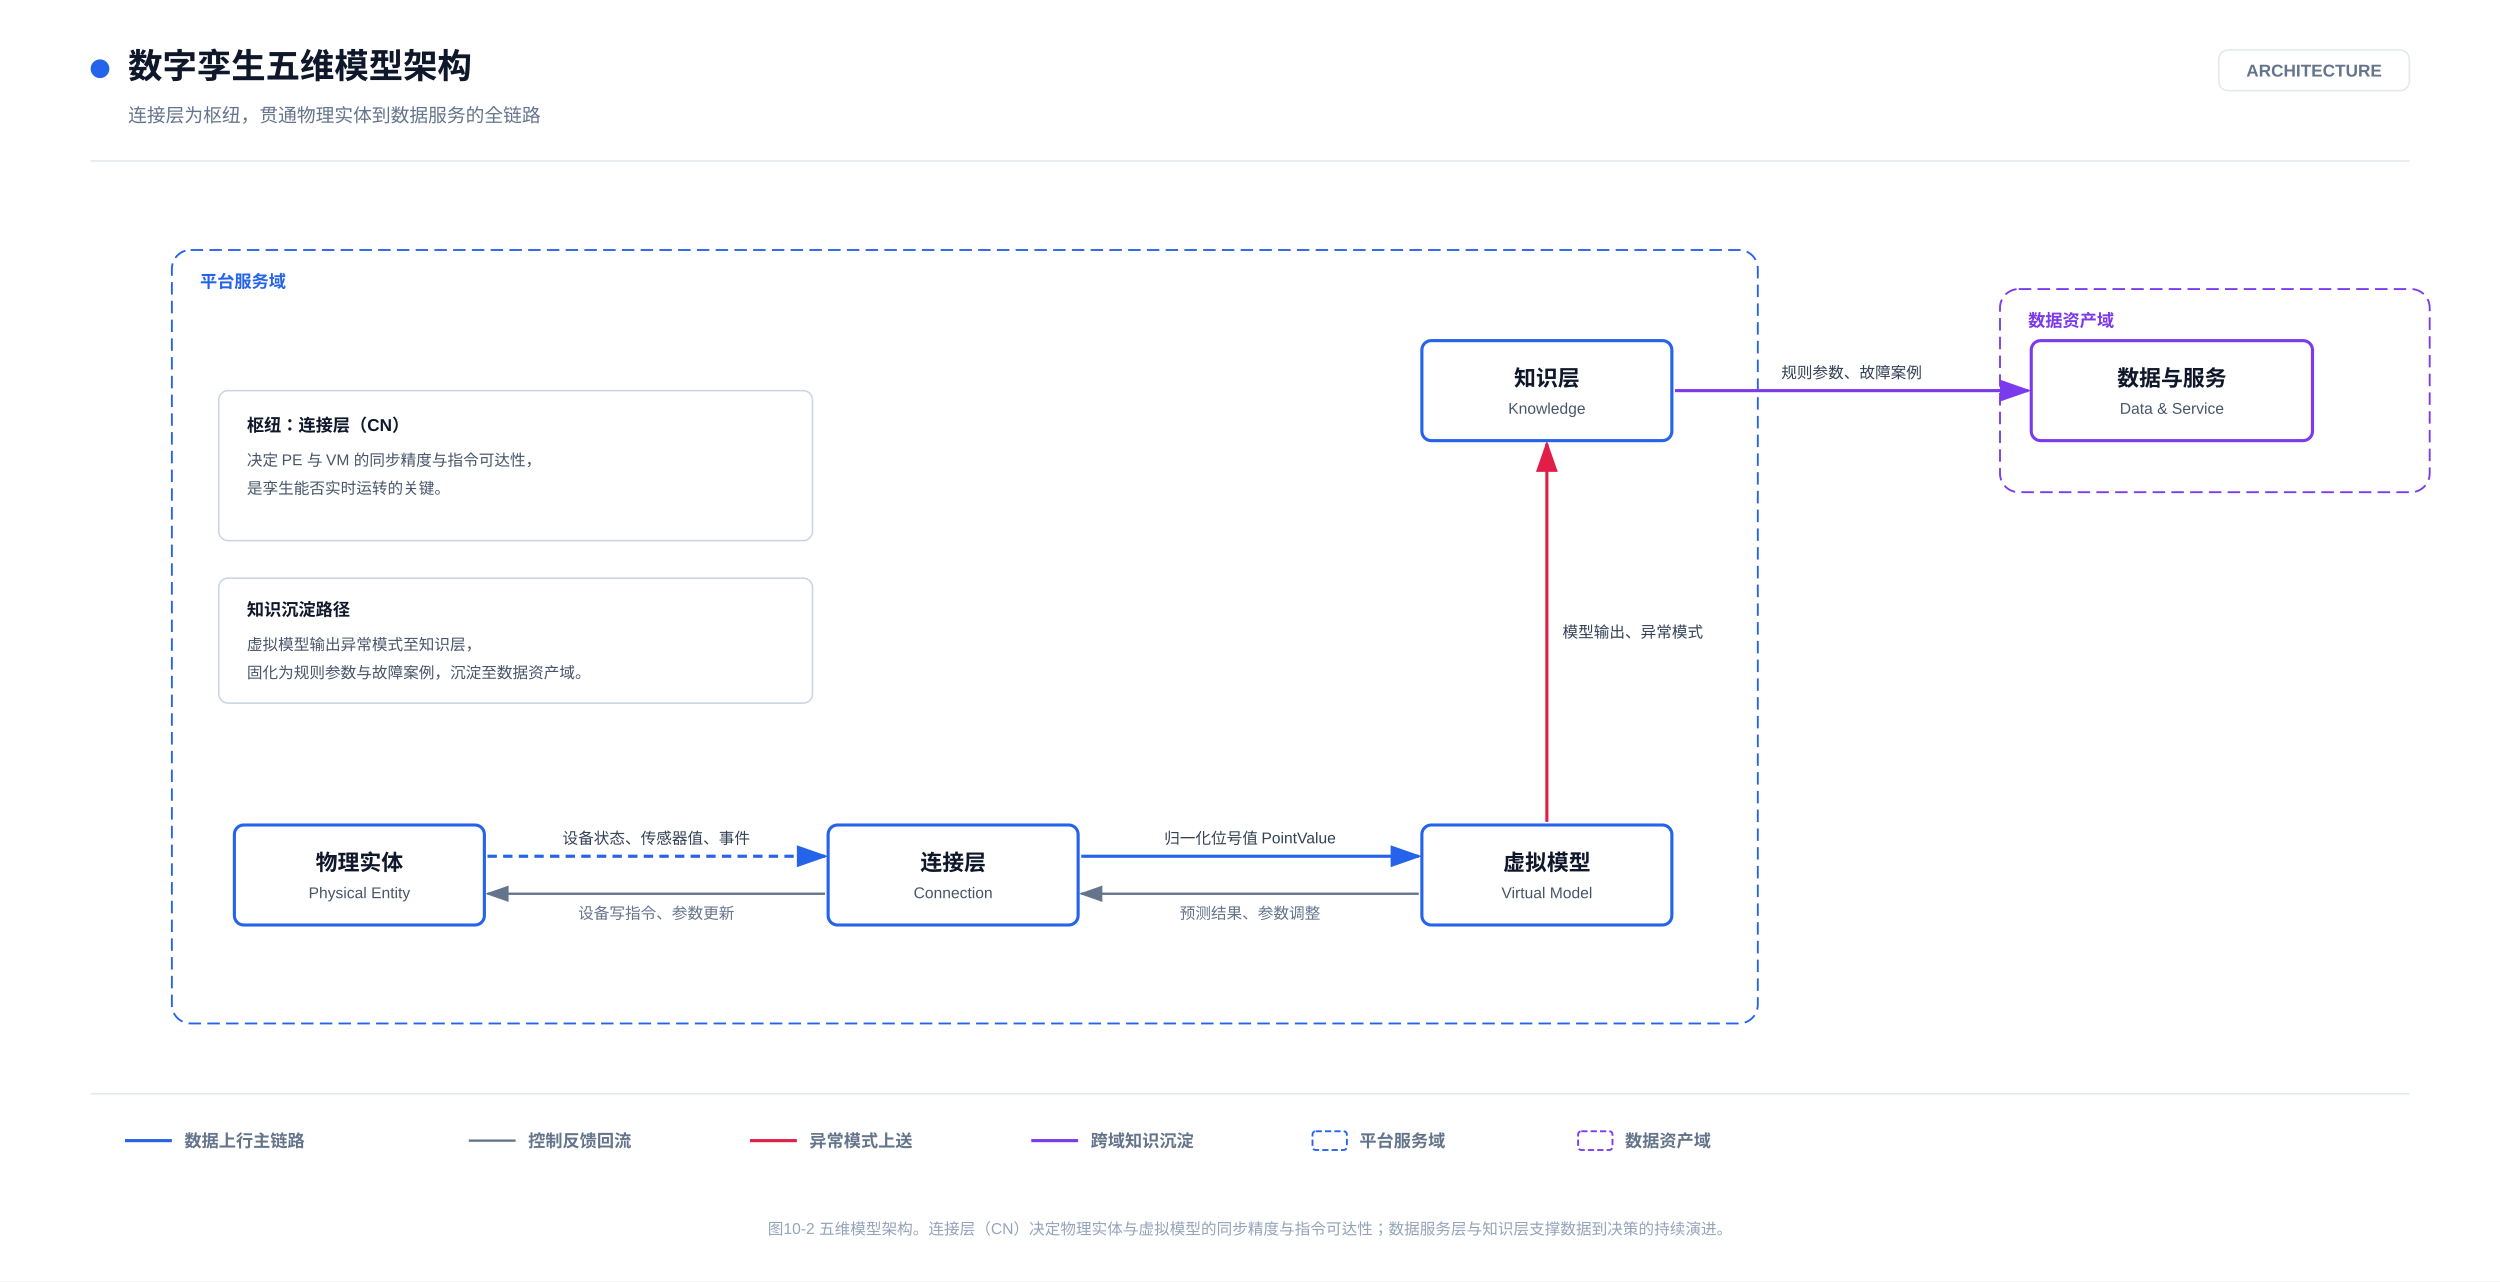
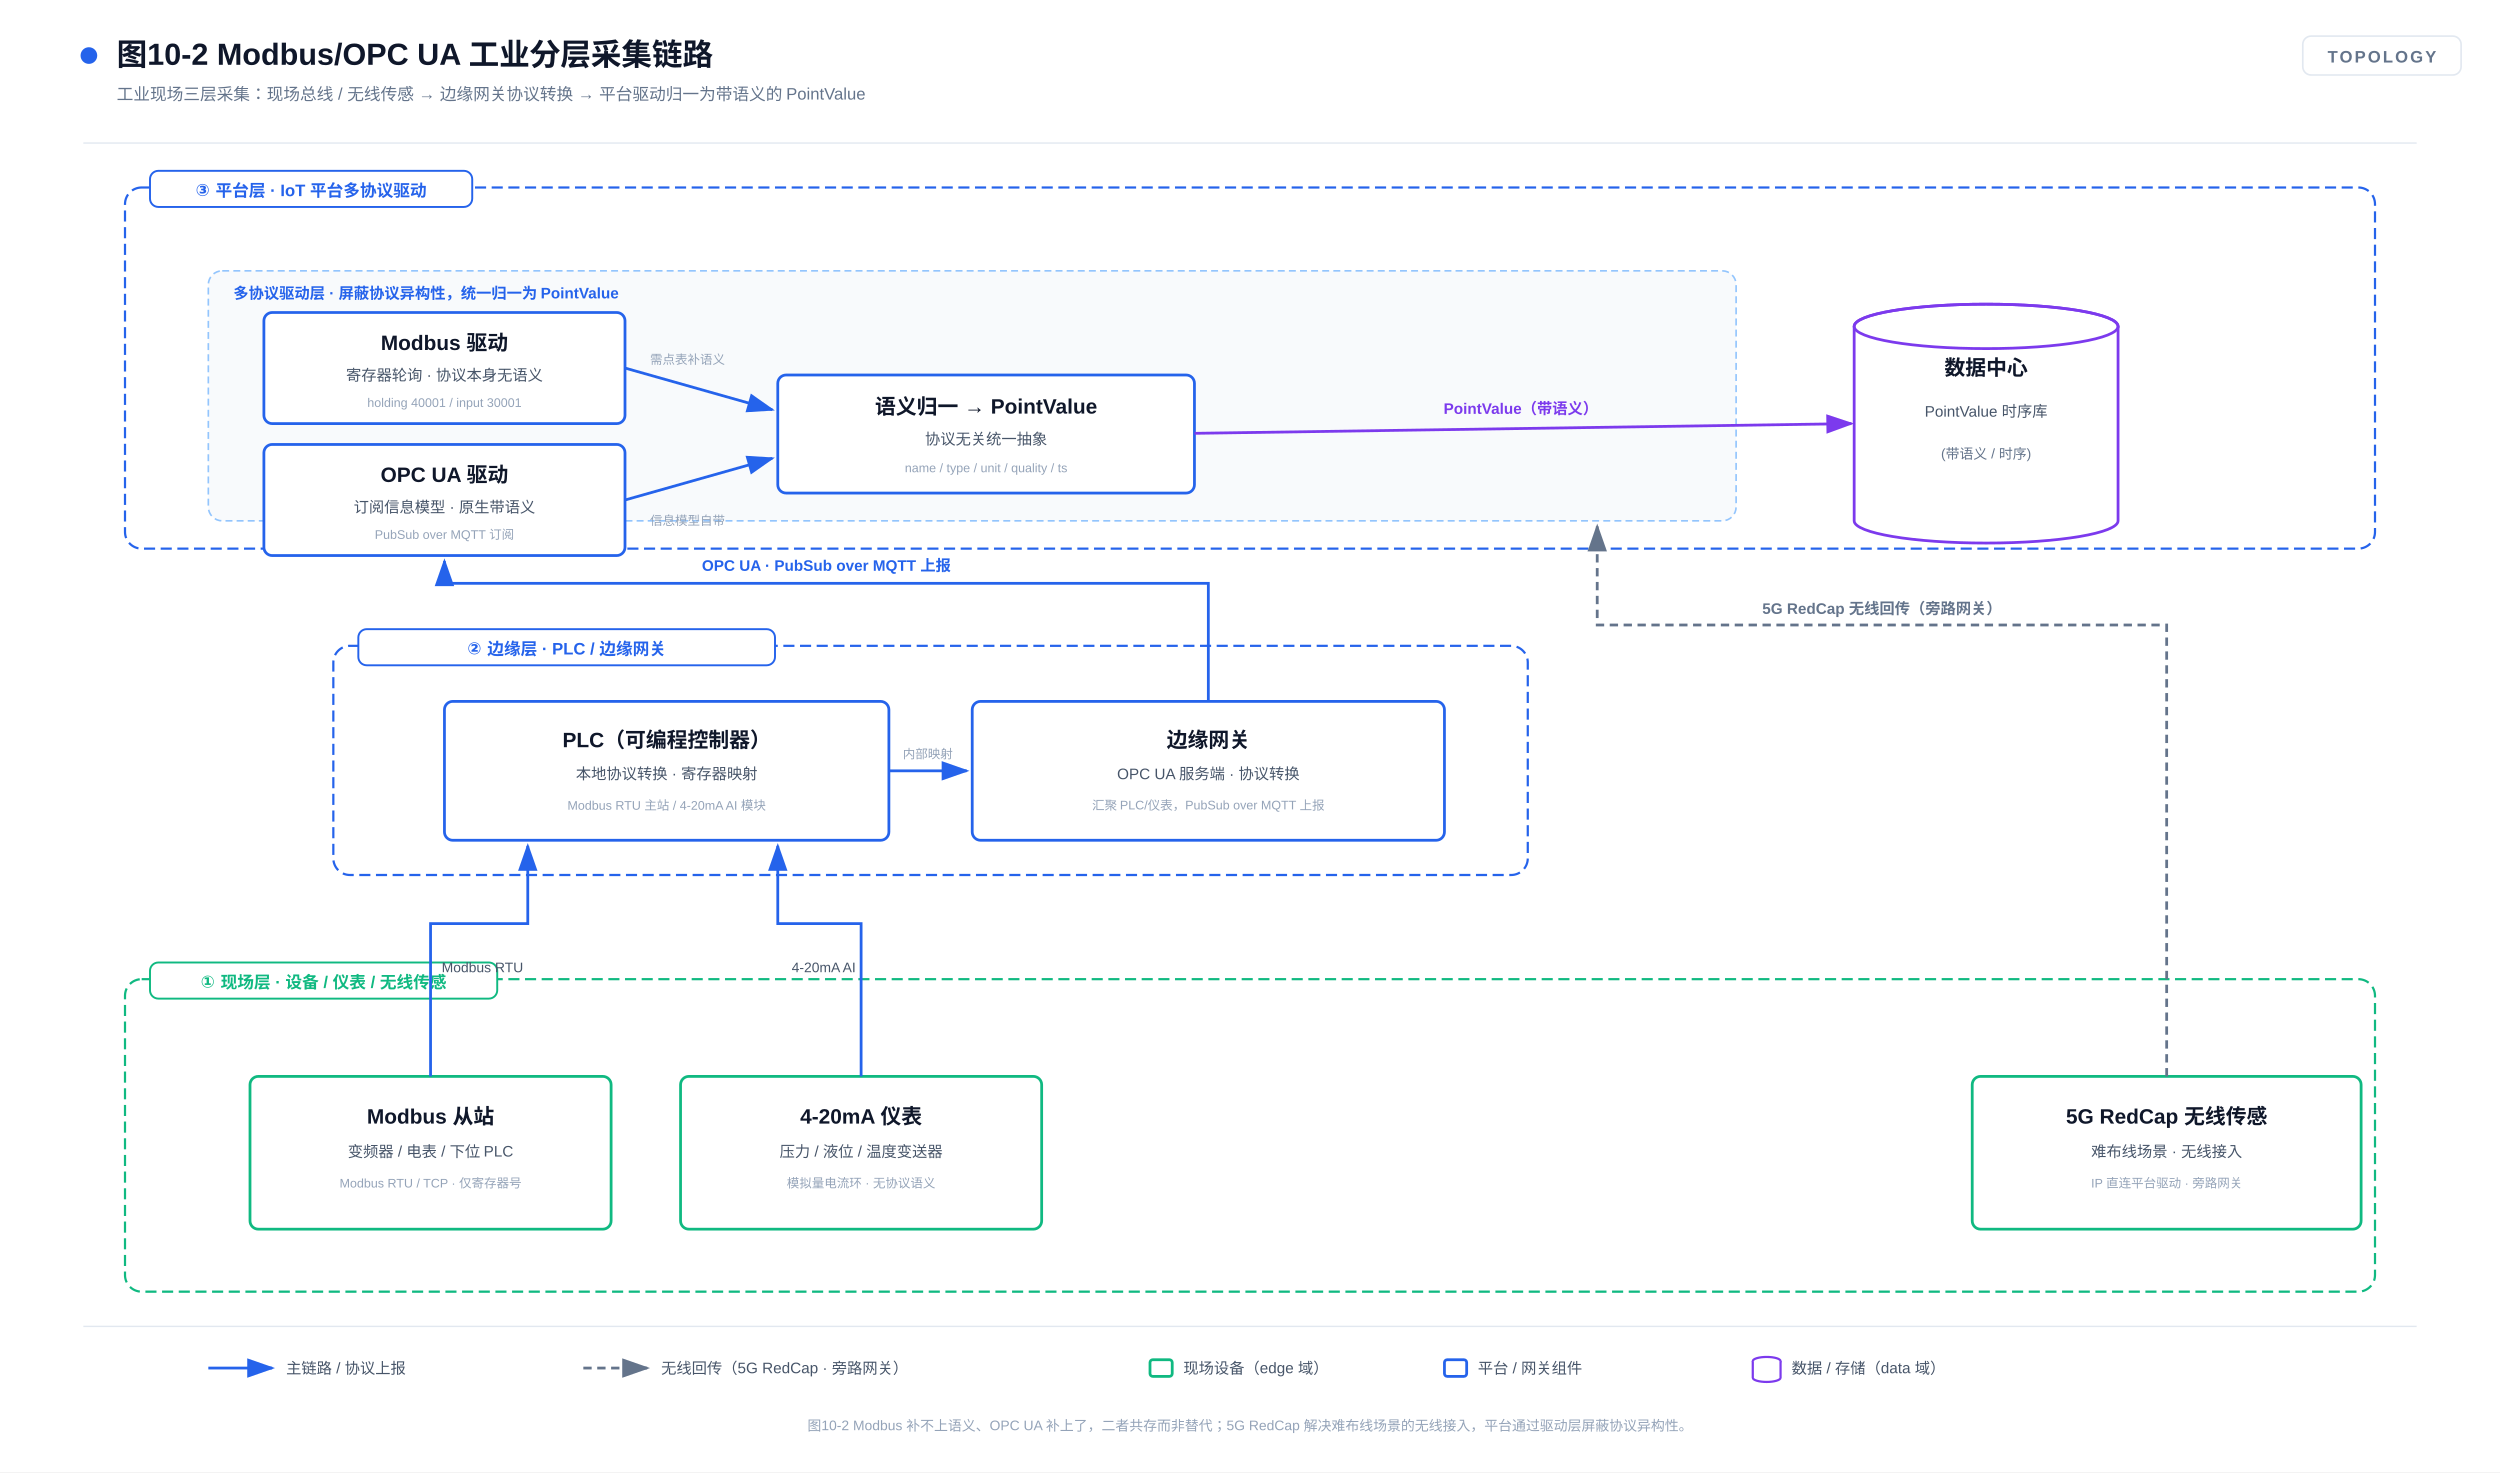
- <svg xmlns="http://www.w3.org/2000/svg" width="1600" height="820" viewBox="0 0 1600 820" role="img" aria-label="图10-2 数字孪生五维模型架构" data-style="architecture-diagram-wireframe-white" font-family="'JetBrains Mono','PingFang SC','Microsoft YaHei',Arial,sans-serif">
+ <svg xmlns="http://www.w3.org/2000/svg" width="1800" height="1060" viewBox="0 0 1800 1060" data-style="architecture-diagram-wireframe-white" font-family="'JetBrains Mono','PingFang SC','Microsoft YaHei',Arial,sans-serif">
  <defs>
    <marker id="ah-blue" markerWidth="10" markerHeight="7" refX="9" refY="3.5" orient="auto">
      <polygon points="0 0,10 3.5,0 7" fill="#2563EB" />
    </marker>
-     <marker id="ah-red" markerWidth="10" markerHeight="7" refX="9" refY="3.5" orient="auto">
-       <polygon points="0 0,10 3.5,0 7" fill="#E11D48" />
-     </marker>
-     <marker id="ah-violet" markerWidth="10" markerHeight="7" refX="9" refY="3.5" orient="auto">
-       <polygon points="0 0,10 3.5,0 7" fill="#7C3AED" />
-     </marker>
    <marker id="ah-gray" markerWidth="10" markerHeight="7" refX="9" refY="3.5" orient="auto">
      <polygon points="0 0,10 3.5,0 7" fill="#64748B" />
    </marker>
+     <marker id="ah-purple" markerWidth="10" markerHeight="7" refX="9" refY="3.5" orient="auto">
+       <polygon points="0 0,10 3.5,0 7" fill="#7C3AED" />
+     </marker>
+     <marker id="ah-green" markerWidth="10" markerHeight="7" refX="9" refY="3.5" orient="auto">
+       <polygon points="0 0,10 3.5,0 7" fill="#10B981" />
+     </marker>
  </defs>
-   <rect x="0" y="0" width="1600" height="820" fill="#FFFFFF" />
-   <circle cx="64" cy="44" r="6" fill="#2563EB" />
-   <text x="82" y="50" fill="#0F172A" font-size="22" font-weight="700">数字孪生五维模型架构</text>
-   <text x="82" y="78" fill="#64748B" font-size="12" font-weight="500">连接层为枢纽，贯通物理实体到数据服务的全链路</text>
-   <rect x="1420" y="32" width="122" height="26" rx="6" fill="#FFFFFF" stroke="#E2E8F0" stroke-width="1" />
-   <text x="1481" y="49" fill="#64748B" font-size="11" font-weight="700" text-anchor="middle">ARCHITECTURE</text>
-   <line x1="58" y1="103" x2="1542" y2="103" stroke="#E2E8F0" stroke-width="1" />
-   <rect x="110" y="160" width="1015" height="495" rx="12" fill="none" stroke="#2563EB" stroke-dasharray="8 4" stroke-width="1.2" />
-   <text x="128" y="184" fill="#2563EB" font-size="11" font-weight="600">平台服务域</text>
-   <rect x="1280" y="185" width="275" height="130" rx="12" fill="none" stroke="#7C3AED" stroke-dasharray="8 4" stroke-width="1.2" />
-   <text x="1298" y="209" fill="#7C3AED" font-size="11" font-weight="600">数据资产域</text>
-   <line x1="312" y1="548" x2="528" y2="548" stroke="#2563EB" stroke-width="2" stroke-dasharray="6 4" marker-end="url(#ah-blue)" />
-   <text x="420" y="540" fill="#334155" font-size="10" text-anchor="middle">设备状态、传感器值、事件</text>
-   <line x1="692" y1="548" x2="908" y2="548" stroke="#2563EB" stroke-width="2" marker-end="url(#ah-blue)" />
-   <text x="800" y="540" fill="#334155" font-size="10" text-anchor="middle">归一化位号值 PointValue</text>
-   <line x1="908" y1="572" x2="692" y2="572" stroke="#64748B" stroke-width="1.5" marker-end="url(#ah-gray)" />
-   <text x="800" y="588" fill="#64748B" font-size="10" text-anchor="middle">预测结果、参数调整</text>
-   <line x1="528" y1="572" x2="312" y2="572" stroke="#64748B" stroke-width="1.5" marker-end="url(#ah-gray)" />
-   <text x="420" y="588" fill="#64748B" font-size="10" text-anchor="middle">设备写指令、参数更新</text>
-   <line x1="990" y1="526" x2="990" y2="284" stroke="#E11D48" stroke-width="2" marker-end="url(#ah-red)" />
-   <text x="1000" y="408" fill="#334155" font-size="10">模型输出、异常模式</text>
-   <line x1="1072" y1="250" x2="1298" y2="250" stroke="#7C3AED" stroke-width="2" marker-end="url(#ah-violet)" />
-   <text x="1185" y="242" fill="#334155" font-size="10" text-anchor="middle">规则参数、故障案例</text>
-   <rect x="150" y="528" width="160" height="64" rx="6" fill="#FFFFFF" stroke="#2563EB" stroke-width="2" />
-   <text x="230" y="552" fill="#0F172A" font-size="14" font-weight="700" text-anchor="middle" dominant-baseline="middle">物理实体</text>
-   <text x="230" y="572" fill="#475569" font-size="10" font-weight="500" text-anchor="middle" dominant-baseline="middle">Physical Entity</text>
-   <rect x="530" y="528" width="160" height="64" rx="6" fill="#FFFFFF" stroke="#2563EB" stroke-width="2" />
-   <text x="610" y="552" fill="#0F172A" font-size="14" font-weight="700" text-anchor="middle" dominant-baseline="middle">连接层</text>
-   <text x="610" y="572" fill="#475569" font-size="10" font-weight="500" text-anchor="middle" dominant-baseline="middle">Connection</text>
-   <rect x="910" y="528" width="160" height="64" rx="6" fill="#FFFFFF" stroke="#2563EB" stroke-width="2" />
-   <text x="990" y="552" fill="#0F172A" font-size="14" font-weight="700" text-anchor="middle" dominant-baseline="middle">虚拟模型</text>
-   <text x="990" y="572" fill="#475569" font-size="10" font-weight="500" text-anchor="middle" dominant-baseline="middle">Virtual Model</text>
-   <rect x="910" y="218" width="160" height="64" rx="6" fill="#FFFFFF" stroke="#2563EB" stroke-width="2" />
-   <text x="990" y="242" fill="#0F172A" font-size="14" font-weight="700" text-anchor="middle" dominant-baseline="middle">知识层</text>
-   <text x="990" y="262" fill="#475569" font-size="10" font-weight="500" text-anchor="middle" dominant-baseline="middle">Knowledge</text>
-   <rect x="1300" y="218" width="180" height="64" rx="6" fill="#FFFFFF" stroke="#7C3AED" stroke-width="2" />
-   <text x="1390" y="242" fill="#0F172A" font-size="14" font-weight="700" text-anchor="middle" dominant-baseline="middle">数据与服务</text>
-   <text x="1390" y="262" fill="#475569" font-size="10" font-weight="500" text-anchor="middle" dominant-baseline="middle">Data &amp; Service</text>
-   <rect x="140" y="250" width="380" height="96" rx="6" fill="#FFFFFF" stroke="#CBD5E1" stroke-width="1" />
-   <text x="158" y="276" fill="#0F172A" font-size="11" font-weight="600">枢纽：连接层（CN）</text>
-   <text x="158" y="298" fill="#475569" font-size="10">决定 PE 与 VM 的同步精度与指令可达性，</text>
-   <text x="158" y="316" fill="#475569" font-size="10">是孪生能否实时运转的关键。</text>
-   <rect x="140" y="370" width="380" height="80" rx="6" fill="#FFFFFF" stroke="#CBD5E1" stroke-width="1" />
-   <text x="158" y="394" fill="#0F172A" font-size="11" font-weight="600">知识沉淀路径</text>
-   <text x="158" y="416" fill="#475569" font-size="10">虚拟模型输出异常模式至知识层，</text>
-   <text x="158" y="434" fill="#475569" font-size="10">固化为规则参数与故障案例，沉淀至数据资产域。</text>
-   <line x1="58" y1="700" x2="1542" y2="700" stroke="#E2E8F0" stroke-width="1" />
-   <line x1="80" y1="730" x2="110" y2="730" stroke="#2563EB" stroke-width="2" />
-   <text x="118" y="734" fill="#64748B" font-size="11" font-weight="600">数据上行主链路</text>
-   <line x1="300" y1="730" x2="330" y2="730" stroke="#64748B" stroke-width="1.5" />
-   <text x="338" y="734" fill="#64748B" font-size="11" font-weight="600">控制反馈回流</text>
-   <line x1="480" y1="730" x2="510" y2="730" stroke="#E11D48" stroke-width="2" />
-   <text x="518" y="734" fill="#64748B" font-size="11" font-weight="600">异常模式上送</text>
-   <line x1="660" y1="730" x2="690" y2="730" stroke="#7C3AED" stroke-width="2" />
-   <text x="698" y="734" fill="#64748B" font-size="11" font-weight="600">跨域知识沉淀</text>
-   <rect x="840" y="724" width="22" height="12" rx="2" fill="#FFFFFF" stroke="#2563EB" stroke-dasharray="4 2" stroke-width="1.2" />
-   <text x="870" y="734" fill="#64748B" font-size="11" font-weight="600">平台服务域</text>
-   <rect x="1010" y="724" width="22" height="12" rx="2" fill="#FFFFFF" stroke="#7C3AED" stroke-dasharray="4 2" stroke-width="1.2" />
-   <text x="1040" y="734" fill="#64748B" font-size="11" font-weight="600">数据资产域</text>
-   <text x="800" y="790" fill="#94A3B8" font-size="10" text-anchor="middle">图10-2 五维模型架构。连接层（CN）决定物理实体与虚拟模型的同步精度与指令可达性；数据服务层与知识层支撑数据到决策的持续演进。</text>
+   <rect x="0" y="0" width="1800" height="1060" fill="#FFFFFF" />
+   <circle cx="64" cy="40" r="6" fill="#2563EB" />
+   <text x="84" y="47" font-size="22" font-weight="700" fill="#0F172A">图10-2 Modbus/OPC UA 工业分层采集链路</text>
+   <text x="84" y="72" font-size="12" fill="#64748B">工业现场三层采集：现场总线 / 无线传感 → 边缘网关协议转换 → 平台驱动归一为带语义的 PointValue</text>
+   <rect x="1658" y="26" width="114" height="28" rx="6" fill="#FFFFFF" stroke="#E2E8F0" stroke-width="1.2" />
+   <text x="1715" y="45" font-size="12" font-weight="700" fill="#64748B" text-anchor="middle" letter-spacing="1.5">TOPOLOGY</text>
+   <line x1="60" y1="103" x2="1740" y2="103" stroke="#E2E8F0" stroke-width="1" />
+   <rect x="90" y="135" width="1620" height="260" rx="12" fill="none" stroke="#2563EB" stroke-width="1.6" stroke-dasharray="8 4" />
+   <rect x="108" y="123" width="232" height="26" rx="6" fill="#FFFFFF" stroke="#2563EB" stroke-width="1.4" />
+   <text x="224" y="141" font-size="12" font-weight="700" fill="#2563EB" text-anchor="middle">③ 平台层 · IoT 平台多协议驱动</text>
+   <rect x="150" y="195" width="1100" height="180" rx="10" fill="#F8FAFC" stroke="#93C5FD" stroke-width="1.2" stroke-dasharray="5 3" />
+   <text x="168" y="215" font-size="11" font-weight="700" fill="#2563EB">多协议驱动层 · 屏蔽协议异构性，统一归一为 PointValue</text>
+   <rect x="190" y="225" width="260" height="80" rx="6" fill="#FFFFFF" stroke="#2563EB" stroke-width="2" />
+   <text x="320" y="252" font-size="15" font-weight="700" fill="#0F172A" text-anchor="middle">Modbus 驱动</text>
+   <text x="320" y="274" font-size="11" fill="#475569" text-anchor="middle">寄存器轮询 · 协议本身无语义</text>
+   <text x="320" y="293" font-size="9" fill="#94A3B8" text-anchor="middle">holding 40001 / input 30001</text>
+   <rect x="190" y="320" width="260" height="80" rx="6" fill="#FFFFFF" stroke="#2563EB" stroke-width="2" />
+   <text x="320" y="347" font-size="15" font-weight="700" fill="#0F172A" text-anchor="middle">OPC UA 驱动</text>
+   <text x="320" y="369" font-size="11" fill="#475569" text-anchor="middle">订阅信息模型 · 原生带语义</text>
+   <text x="320" y="388" font-size="9" fill="#94A3B8" text-anchor="middle">PubSub over MQTT 订阅</text>
+   <rect x="560" y="270" width="300" height="85" rx="6" fill="#FFFFFF" stroke="#2563EB" stroke-width="2" />
+   <text x="710" y="298" font-size="15" font-weight="700" fill="#0F172A" text-anchor="middle">语义归一 → PointValue</text>
+   <text x="710" y="320" font-size="11" fill="#475569" text-anchor="middle">协议无关统一抽象</text>
+   <text x="710" y="340" font-size="9" fill="#94A3B8" text-anchor="middle">name / type / unit / quality / ts</text>
+   <line x1="450" y1="265" x2="556" y2="295" stroke="#2563EB" stroke-width="2" marker-end="url(#ah-blue)" />
+   <line x1="450" y1="360" x2="556" y2="330" stroke="#2563EB" stroke-width="2" marker-end="url(#ah-blue)" />
+   <text x="468" y="262" font-size="9" fill="#94A3B8">需点表补语义</text>
+   <text x="468" y="378" font-size="9" fill="#94A3B8">信息模型自带</text>
+   <ellipse cx="1430" cy="235" rx="95" ry="16" fill="#FFFFFF" stroke="#7C3AED" stroke-width="2" />
+   <path d="M 1335 235 L 1335 375 A 95 16 0 0 0 1525 375 L 1525 235" fill="#FFFFFF" stroke="#7C3AED" stroke-width="2" />
+   <ellipse cx="1430" cy="235" rx="95" ry="16" fill="none" stroke="#7C3AED" stroke-width="2" />
+   <text x="1430" y="270" font-size="15" font-weight="700" fill="#0F172A" text-anchor="middle">数据中心</text>
+   <text x="1430" y="300" font-size="11" fill="#475569" text-anchor="middle">PointValue 时序库</text>
+   <text x="1430" y="330" font-size="10" fill="#64748B" text-anchor="middle">(带语义 / 时序)</text>
+   <line x1="860" y1="312" x2="1333" y2="305" stroke="#7C3AED" stroke-width="2" marker-end="url(#ah-purple)" />
+   <text x="1095" y="298" font-size="11" font-weight="700" fill="#7C3AED" text-anchor="middle">PointValue（带语义）</text>
+   <rect x="240" y="465" width="860" height="165" rx="12" fill="none" stroke="#2563EB" stroke-width="1.6" stroke-dasharray="8 4" />
+   <rect x="258" y="453" width="300" height="26" rx="6" fill="#FFFFFF" stroke="#2563EB" stroke-width="1.4" />
+   <text x="408" y="471" font-size="12" font-weight="700" fill="#2563EB" text-anchor="middle">② 边缘层 · PLC / 边缘网关</text>
+   <rect x="320" y="505" width="320" height="100" rx="6" fill="#FFFFFF" stroke="#2563EB" stroke-width="2" />
+   <text x="480" y="538" font-size="15" font-weight="700" fill="#0F172A" text-anchor="middle">PLC（可编程控制器）</text>
+   <text x="480" y="561" font-size="11" fill="#475569" text-anchor="middle">本地协议转换 · 寄存器映射</text>
+   <text x="480" y="583" font-size="9" fill="#94A3B8" text-anchor="middle">Modbus RTU 主站 / 4-20mA AI 模块</text>
+   <rect x="700" y="505" width="340" height="100" rx="6" fill="#FFFFFF" stroke="#2563EB" stroke-width="2" />
+   <text x="870" y="538" font-size="15" font-weight="700" fill="#0F172A" text-anchor="middle">边缘网关</text>
+   <text x="870" y="561" font-size="11" fill="#475569" text-anchor="middle">OPC UA 服务端 · 协议转换</text>
+   <text x="870" y="583" font-size="9" fill="#94A3B8" text-anchor="middle">汇聚 PLC/仪表，PubSub over MQTT 上报</text>
+   <line x1="640" y1="555" x2="696" y2="555" stroke="#2563EB" stroke-width="2" marker-end="url(#ah-blue)" />
+   <text x="668" y="546" font-size="9" fill="#94A3B8" text-anchor="middle">内部映射</text>
+   <rect x="90" y="705" width="1620" height="225" rx="12" fill="none" stroke="#10B981" stroke-width="1.6" stroke-dasharray="8 4" />
+   <rect x="108" y="693" width="250" height="26" rx="6" fill="#FFFFFF" stroke="#10B981" stroke-width="1.4" />
+   <text x="233" y="711" font-size="12" font-weight="700" fill="#10B981" text-anchor="middle">① 现场层 · 设备 / 仪表 / 无线传感</text>
+   <rect x="180" y="775" width="260" height="110" rx="6" fill="#FFFFFF" stroke="#10B981" stroke-width="2" />
+   <text x="310" y="809" font-size="15" font-weight="700" fill="#0F172A" text-anchor="middle">Modbus 从站</text>
+   <text x="310" y="833" font-size="11" fill="#475569" text-anchor="middle">变频器 / 电表 / 下位 PLC</text>
+   <text x="310" y="855" font-size="9" fill="#94A3B8" text-anchor="middle">Modbus RTU / TCP · 仅寄存器号</text>
+   <rect x="490" y="775" width="260" height="110" rx="6" fill="#FFFFFF" stroke="#10B981" stroke-width="2" />
+   <text x="620" y="809" font-size="15" font-weight="700" fill="#0F172A" text-anchor="middle">4-20mA 仪表</text>
+   <text x="620" y="833" font-size="11" fill="#475569" text-anchor="middle">压力 / 液位 / 温度变送器</text>
+   <text x="620" y="855" font-size="9" fill="#94A3B8" text-anchor="middle">模拟量电流环 · 无协议语义</text>
+   <rect x="1420" y="775" width="280" height="110" rx="6" fill="#FFFFFF" stroke="#10B981" stroke-width="2" />
+   <text x="1560" y="809" font-size="15" font-weight="700" fill="#0F172A" text-anchor="middle">5G RedCap 无线传感</text>
+   <text x="1560" y="833" font-size="11" fill="#475569" text-anchor="middle">难布线场景 · 无线接入</text>
+   <text x="1560" y="855" font-size="9" fill="#94A3B8" text-anchor="middle">IP 直连平台驱动 · 旁路网关</text>
+   <polyline points="310,775 310,665 380,665 380,609" fill="none" stroke="#2563EB" stroke-width="2" marker-end="url(#ah-blue)" />
+   <text x="318" y="700" font-size="10" fill="#475569">Modbus RTU</text>
+   <polyline points="620,775 620,665 560,665 560,609" fill="none" stroke="#2563EB" stroke-width="2" marker-end="url(#ah-blue)" />
+   <text x="570" y="700" font-size="10" fill="#475569">4-20mA AI</text>
+   <polyline points="870,505 870,420 320,420 320,404" fill="none" stroke="#2563EB" stroke-width="2" marker-end="url(#ah-blue)" />
+   <text x="595" y="411" font-size="11" font-weight="700" fill="#2563EB" text-anchor="middle">OPC UA · PubSub over MQTT 上报</text>
+   <polyline points="1560,775 1560,450 1150,450 1150,379" fill="none" stroke="#64748B" stroke-width="2" stroke-dasharray="6 4" marker-end="url(#ah-gray)" />
+   <text x="1355" y="442" font-size="11" font-weight="700" fill="#64748B" text-anchor="middle">5G RedCap 无线回传（旁路网关）</text>
+   <line x1="60" y1="955" x2="1740" y2="955" stroke="#E2E8F0" stroke-width="1" />
+   <line x1="150" y1="985" x2="196" y2="985" stroke="#2563EB" stroke-width="2" marker-end="url(#ah-blue)" />
+   <text x="206" y="989" font-size="11" fill="#475569">主链路 / 协议上报</text>
+   <line x1="420" y1="985" x2="466" y2="985" stroke="#64748B" stroke-width="2" stroke-dasharray="6 4" marker-end="url(#ah-gray)" />
+   <text x="476" y="989" font-size="11" fill="#475569">无线回传（5G RedCap · 旁路网关）</text>
+   <rect x="828" y="979" width="16" height="12" rx="2" fill="#FFFFFF" stroke="#10B981" stroke-width="2" />
+   <text x="852" y="989" font-size="11" fill="#475569">现场设备（edge 域）</text>
+   <rect x="1040" y="979" width="16" height="12" rx="2" fill="#FFFFFF" stroke="#2563EB" stroke-width="2" />
+   <text x="1064" y="989" font-size="11" fill="#475569">平台 / 网关组件</text>
+   <ellipse cx="1272" cy="980" rx="10" ry="3" fill="#FFFFFF" stroke="#7C3AED" stroke-width="1.6" />
+   <path d="M 1262 980 L 1262 992 A 10 3 0 0 0 1282 992 L 1282 980" fill="#FFFFFF" stroke="#7C3AED" stroke-width="1.6" />
+   <text x="1290" y="989" font-size="11" fill="#475569">数据 / 存储（data 域）</text>
+   <text x="900" y="1030" font-size="10" fill="#94A3B8" text-anchor="middle">图10-2 Modbus 补不上语义、OPC UA 补上了，二者共存而非替代；5G RedCap 解决难布线场景的无线接入，平台通过驱动层屏蔽协议异构性。</text>
</svg>
